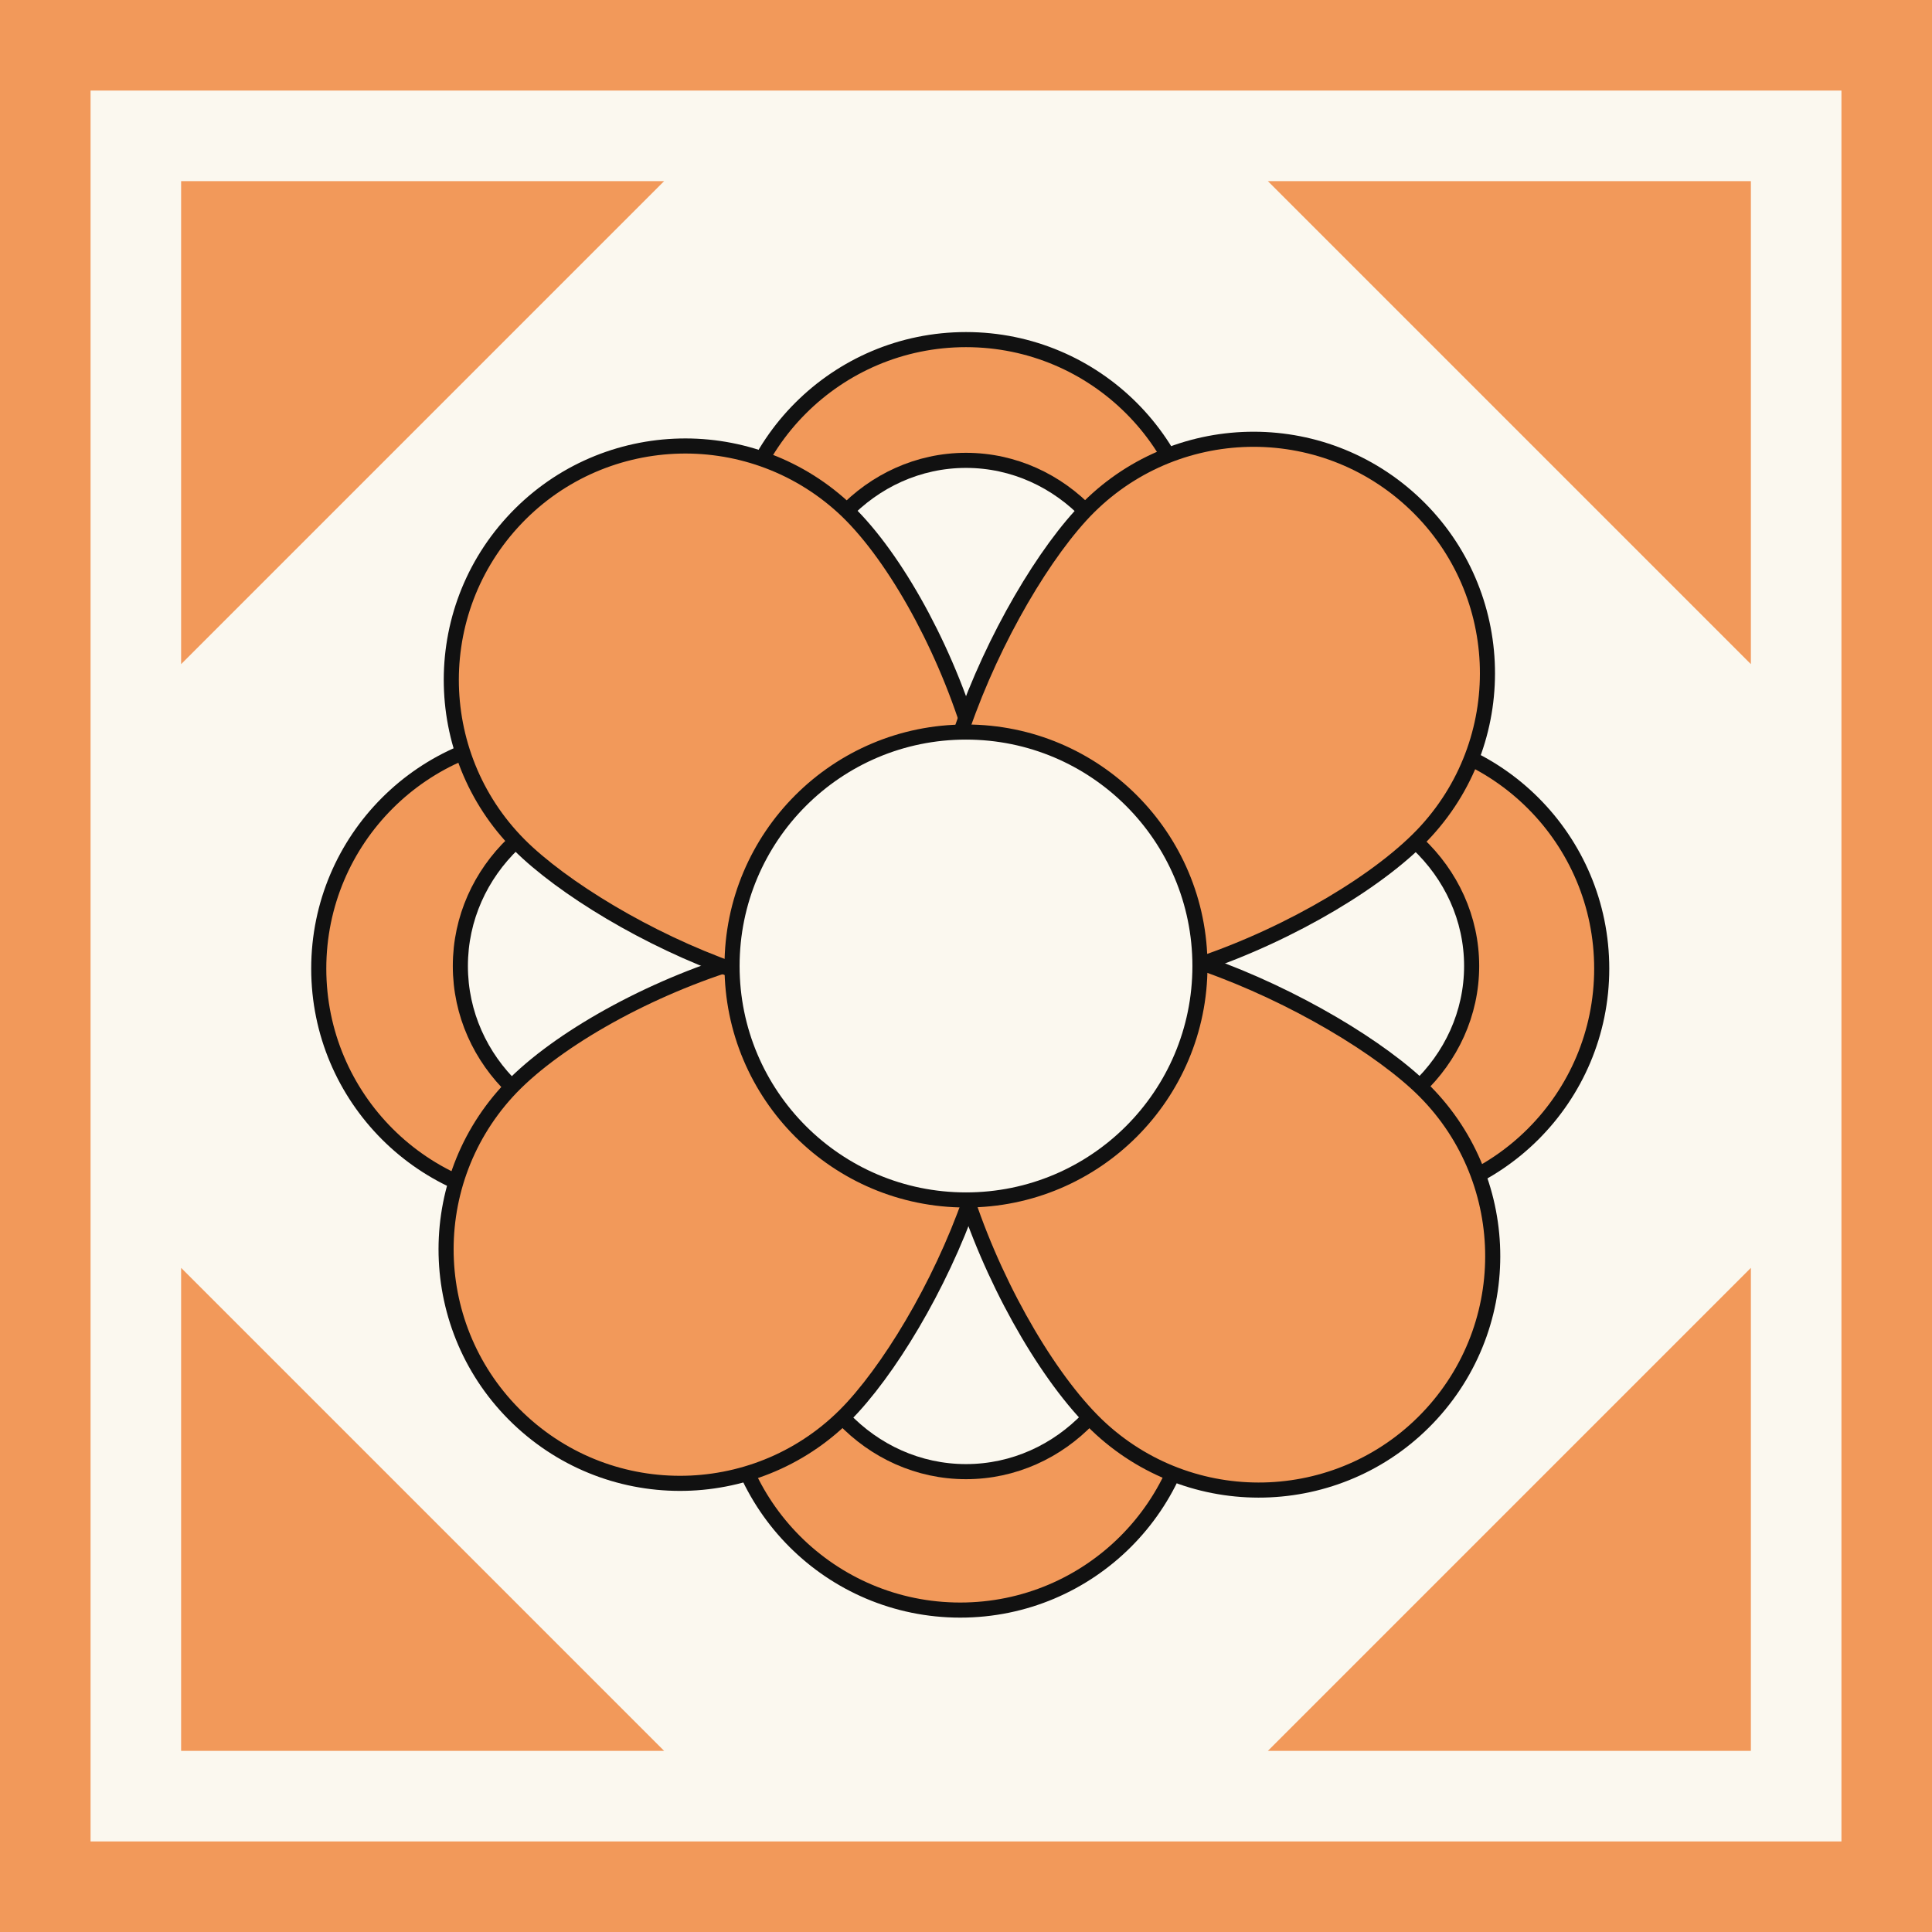
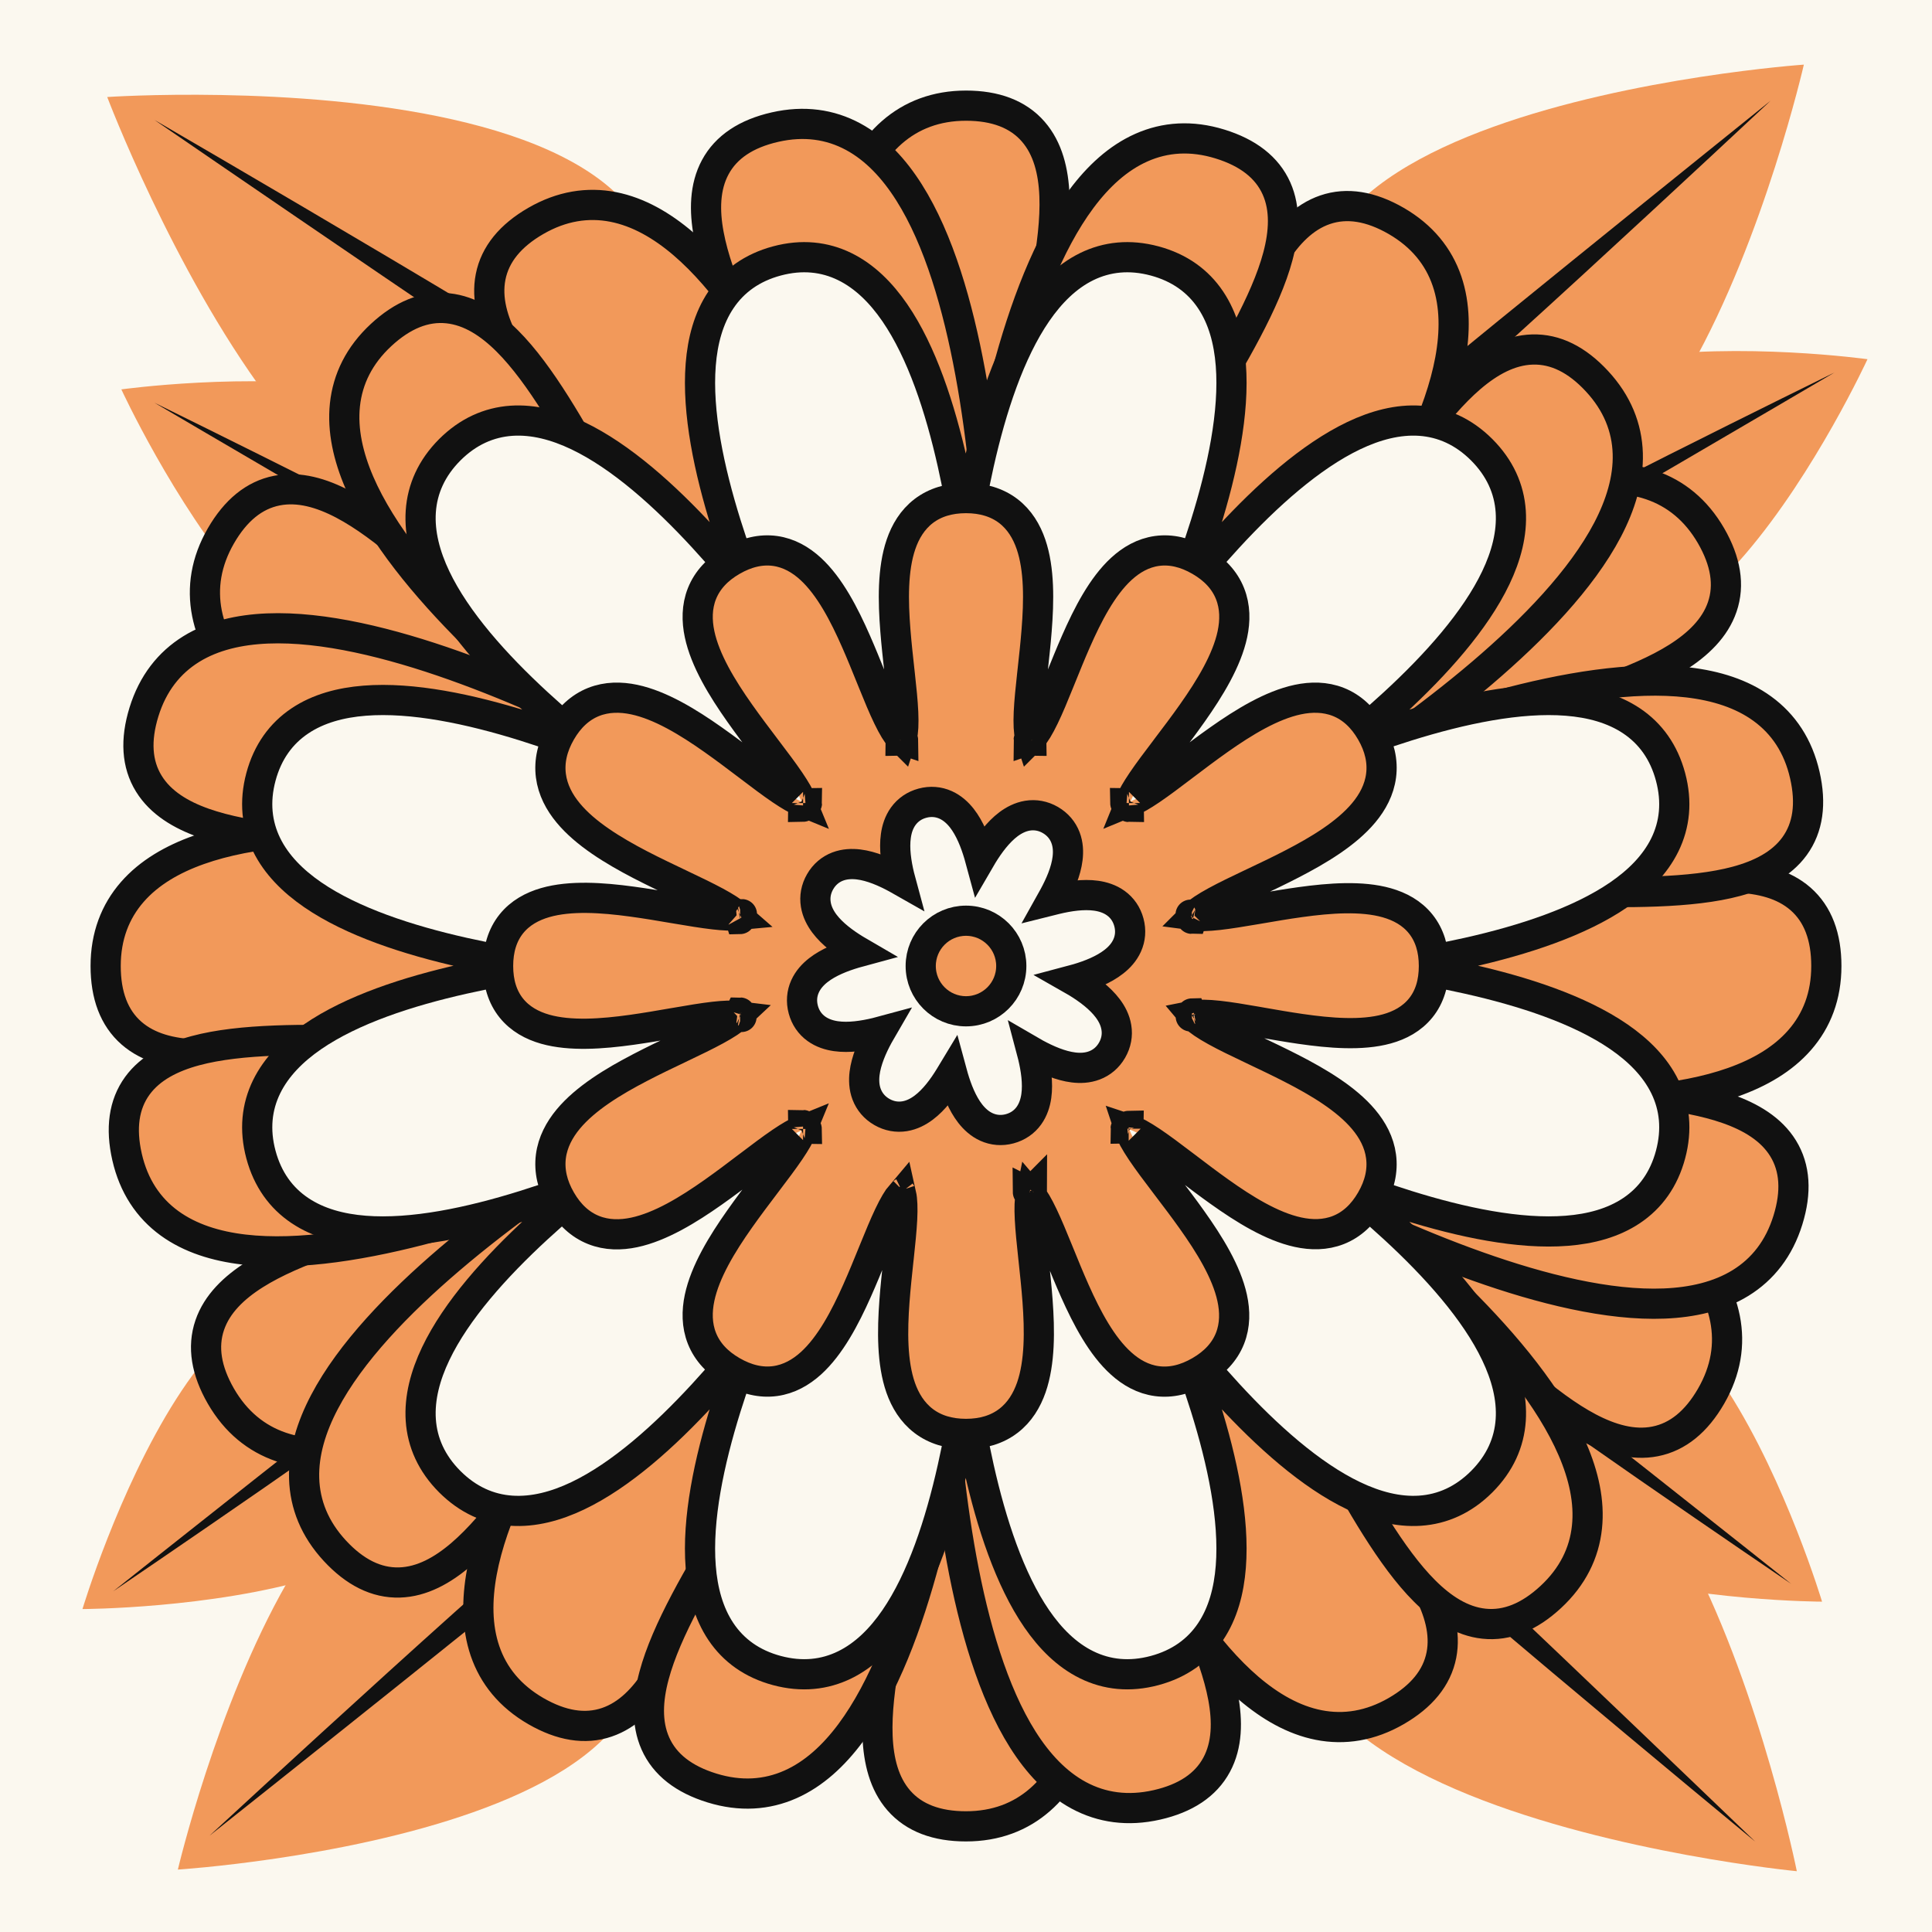
<svg xmlns="http://www.w3.org/2000/svg" width="64" height="64" viewBox="0 0 64 64" fill="none">
-   <rect width="64" height="64" fill="#F2995A" />
-   <rect width="58" height="58" transform="matrix(0 -1 1 0 3 61)" fill="#FBF8EF" />
-   <path d="M58 42V58H42L58 42Z" fill="#F2995A" />
-   <path d="M42 6H58V22L42 6Z" fill="#F2995A" />
-   <path d="M22 6H6V22L22 6Z" fill="#F2995A" />
-   <path d="M22 58H6V42L22 58Z" fill="#F2995A" />
-   <path d="M32.191 32.164C31.174 32.164 30.169 31.645 29.218 30.756C28.27 29.869 27.399 28.632 26.659 27.246C25.177 24.469 24.25 21.157 24.25 19C24.25 14.72 27.72 11.25 32 11.25C36.28 11.25 39.75 14.72 39.75 19C39.75 21.162 38.916 24.477 37.529 27.252C36.837 28.637 36.014 29.874 35.101 30.76C34.188 31.647 33.207 32.164 32.191 32.164Z" fill="#F2995A" stroke="#111111" stroke-width="0.5" />
-   <path d="M32.144 31.75C31.408 31.75 30.669 31.353 29.962 30.652C29.256 29.953 28.606 28.976 28.052 27.878C26.943 25.679 26.25 23.055 26.25 21.351C26.25 17.968 28.838 15.25 32 15.25C35.162 15.25 37.75 17.968 37.75 21.351C37.75 23.06 37.126 25.686 36.088 27.884C35.57 28.982 34.956 29.957 34.277 30.655C33.597 31.354 32.878 31.75 32.144 31.75Z" fill="#FBF8EF" stroke="#111111" stroke-width="0.5" />
-   <path d="M10.559 32.086C10.559 27.806 14.028 24.336 18.309 24.336C20.468 24.336 23.853 25.217 26.699 26.653C28.119 27.369 29.391 28.216 30.303 29.147C31.218 30.08 31.75 31.073 31.75 32.086C31.75 33.1 31.218 34.093 30.303 35.025C29.391 35.956 28.119 36.803 26.699 37.52C23.853 38.955 20.468 39.836 18.309 39.836C14.028 39.836 10.559 36.366 10.559 32.086Z" fill="#F2995A" stroke="#111111" stroke-width="0.5" />
-   <path d="M15.25 32C15.25 28.835 17.935 26.25 21.27 26.25C22.954 26.25 25.599 26.908 27.825 27.983C28.936 28.519 29.926 29.151 30.636 29.843C31.347 30.538 31.75 31.267 31.75 32C31.75 32.733 31.347 33.462 30.636 34.157C29.926 34.849 28.936 35.481 27.825 36.017C25.599 37.092 22.954 37.75 21.27 37.75C17.935 37.75 15.25 35.165 15.25 32Z" fill="#FBF8EF" stroke="#111111" stroke-width="0.5" />
-   <path d="M32.25 32.086C32.25 31.069 32.762 30.075 33.64 29.144C34.517 28.214 35.741 27.367 37.113 26.651C39.862 25.217 43.15 24.336 45.309 24.336C49.589 24.336 53.059 27.806 53.059 32.086C53.059 36.367 49.589 39.836 45.309 39.836C43.15 39.836 39.862 38.956 37.113 37.522C35.741 36.806 34.517 35.959 33.64 35.029C32.762 34.097 32.25 33.104 32.25 32.086Z" fill="#F2995A" stroke="#111111" stroke-width="0.5" />
-   <path d="M32.25 32C32.25 31.265 32.644 30.535 33.34 29.842C34.034 29.15 35.005 28.518 36.097 27.982C38.286 26.908 40.902 26.25 42.618 26.25C46.019 26.25 48.75 28.839 48.75 32C48.75 35.161 46.019 37.75 42.618 37.75C40.902 37.75 38.286 37.092 36.097 36.018C35.005 35.482 34.034 34.85 33.34 34.158C32.644 33.465 32.25 32.736 32.25 32Z" fill="#FBF8EF" stroke="#111111" stroke-width="0.5" />
-   <path d="M31.809 53.336C27.528 53.336 24.059 49.867 24.059 45.586C24.059 43.429 24.986 40.073 26.469 37.253C27.209 35.845 28.08 34.586 29.029 33.683C29.979 32.777 30.985 32.25 32 32.25C33.014 32.25 33.995 32.776 34.908 33.679C35.821 34.581 36.644 35.839 37.337 37.247C38.724 40.065 39.559 43.424 39.559 45.586C39.559 49.867 36.089 53.336 31.809 53.336Z" fill="#F2995A" stroke="#111111" stroke-width="0.5" />
-   <path d="M32 48.75C28.836 48.75 26.25 46.053 26.25 42.7C26.25 41.009 26.943 38.373 28.053 36.157C28.607 35.051 29.257 34.065 29.962 33.359C30.671 32.651 31.409 32.25 32.144 32.25C32.877 32.25 33.596 32.65 34.276 33.356C34.955 34.06 35.57 35.045 36.088 36.151C37.126 38.366 37.75 41.005 37.75 42.7C37.75 46.053 35.164 48.75 32 48.75Z" fill="#FBF8EF" stroke="#111111" stroke-width="0.5" />
-   <path d="M17.307 47.116C14.143 44.233 13.916 39.331 16.799 36.168C18.247 34.578 21.232 32.853 24.274 31.898C25.791 31.421 27.305 31.141 28.633 31.16C29.964 31.179 31.078 31.498 31.832 32.185C32.582 32.868 32.94 33.885 32.99 35.115C33.04 36.346 32.78 37.763 32.322 39.204C31.406 42.088 29.716 45.005 28.255 46.608C25.372 49.772 20.471 49.999 17.307 47.116Z" fill="#F2995A" stroke="#111111" stroke-width="0.5" />
-   <path d="M16.972 17.304C19.855 14.14 24.757 13.913 27.921 16.796C29.509 18.244 31.212 21.229 32.146 24.27C32.612 25.788 32.881 27.303 32.854 28.631C32.826 29.963 32.502 31.078 31.815 31.832C31.131 32.582 30.119 32.94 28.898 32.99C27.677 33.04 26.27 32.779 24.841 32.321C21.979 31.404 19.083 29.713 17.48 28.252C14.316 25.369 14.089 20.467 16.972 17.304Z" fill="#F2995A" stroke="#111111" stroke-width="0.5" />
-   <path d="M32.168 31.815C31.42 31.133 31.064 30.098 31.018 28.837C30.972 27.577 31.239 26.12 31.704 24.64C32.634 21.676 34.337 18.683 35.796 17.081C38.679 13.918 43.581 13.69 46.745 16.573C49.908 19.456 50.135 24.358 47.252 27.522C45.802 29.113 42.801 30.916 39.747 31.949C38.223 32.464 36.702 32.782 35.37 32.791C34.034 32.801 32.92 32.5 32.168 31.815Z" fill="#F2995A" stroke="#111111" stroke-width="0.5" />
-   <path d="M32.185 32.168C32.866 31.421 33.9 31.069 35.161 31.031C36.421 30.994 37.878 31.271 39.359 31.746C42.322 32.698 45.317 34.422 46.919 35.882C50.082 38.765 50.31 43.667 47.427 46.831C44.544 49.994 39.642 50.222 36.478 47.339C34.887 45.889 33.084 42.867 32.051 39.791C31.536 38.256 31.218 36.724 31.209 35.383C31.199 34.039 31.5 32.919 32.185 32.168Z" fill="#F2995A" stroke="#111111" stroke-width="0.5" />
-   <path d="M32 39.75C27.72 39.75 24.25 36.28 24.25 32C24.25 27.72 27.72 24.25 32 24.25C36.28 24.25 39.75 27.72 39.75 32C39.75 36.28 36.28 39.75 32 39.75Z" fill="#FBF8EF" stroke="#111111" stroke-width="0.5" />
+   <g clip-path="url(#clip0_403_313)">
+     <rect width="64" height="64" fill="#FBF8EF" />
+     <path d="M2.732 53.302C2.732 53.302 19.719 53.258 13.336 45.053C7.47 37.512 2.732 53.302 2.732 53.302Z" fill="#F2995A" />
+     <path fill-rule="evenodd" clip-rule="evenodd" d="M13.414 45.148C13.359 45.075 3.752 52.713 3.752 52.713C3.752 52.713 13.892 45.827 13.762 45.633C13.632 45.439 13.498 45.261 13.414 45.148Z" fill="#111111" />
+     <path d="M5.892 61.932C5.892 61.932 10.971 40.302 19.537 50.861C27.41 60.566 5.892 61.932 5.892 61.932Z" fill="#F2995A" />
+     <path fill-rule="evenodd" clip-rule="evenodd" d="M19.439 50.736C19.516 50.827 6.943 60.808 6.943 60.808C6.943 60.808 18.716 49.925 18.925 50.148C19.133 50.371 19.32 50.595 19.439 50.736Z" fill="#111111" />
+     <path d="M59.522 61.986C59.522 61.986 35.242 59.645 45.468 48.771C54.867 38.776 59.522 61.986 59.522 61.986Z" fill="#F2995A" />
+     <path fill-rule="evenodd" clip-rule="evenodd" d="M45.348 48.897C45.436 48.8 58.146 61.008 58.146 61.008C58.146 61.008 44.572 49.803 44.784 49.543C44.996 49.283 45.212 49.047 45.348 48.897Z" fill="#111111" />
+     <path d="M3.552 3.214C3.552 3.214 28.586 1.514 20.033 14.267C12.173 25.988 3.552 3.214 3.552 3.214Z" fill="#F2995A" />
+     <path fill-rule="evenodd" clip-rule="evenodd" d="M20.139 14.117C20.066 14.231 5.118 3.974 5.118 3.974C5.118 3.974 20.774 13.068 20.602 13.367C20.431 13.666 20.252 13.942 20.139 14.117Z" fill="#111111" />
+     <path d="M59.755 2.141C59.755 2.141 54.54 24.972 45.443 13.898C37.082 3.72 59.755 2.141 59.755 2.141Z" fill="#F2995A" />
+     <path fill-rule="evenodd" clip-rule="evenodd" d="M45.55 14.03C45.468 13.935 58.656 3.334 58.656 3.334C58.656 3.334 46.317 14.88 46.096 14.646C45.874 14.413 45.676 14.178 45.55 14.03Z" fill="#111111" />
+     <path d="M4.02 12.899C4.02 12.899 20.846 10.57 15.672 19.586C10.916 27.873 4.02 12.899 4.02 12.899Z" fill="#F2995A" />
+     <path fill-rule="evenodd" clip-rule="evenodd" d="M15.736 19.481C15.692 19.561 5.113 13.339 5.113 13.339C5.113 13.339 16.116 18.742 16.014 18.952C15.912 19.162 15.804 19.357 15.736 19.481Z" fill="#111111" />
+     <path d="M61.863 11.899C61.863 11.899 45.037 9.57 50.211 18.586C54.966 26.873 61.863 11.899 61.863 11.899Z" fill="#F2995A" />
+     <path fill-rule="evenodd" clip-rule="evenodd" d="M50.147 18.481C50.19 18.561 60.77 12.339 60.77 12.339C60.77 12.339 49.767 17.742 49.869 17.952C49.971 18.162 50.078 18.357 50.147 18.481Z" fill="#111111" />
+     <path d="M60.358 53.057C60.358 53.057 43.371 53.014 49.754 44.809C55.62 37.268 60.358 53.057 60.358 53.057Z" fill="#F2995A" />
+     <path fill-rule="evenodd" clip-rule="evenodd" d="M49.676 44.904C49.731 44.831 59.337 52.469 59.337 52.469C59.337 52.469 49.198 45.583 49.328 45.389C49.458 45.195 49.592 45.017 49.676 44.904Z" fill="#111111" />
+     <path d="M43.513 20.488C44.17 19.614 44.847 18.659 45.472 17.672C46.664 15.789 47.7 13.747 48.038 11.923C48.207 11.006 48.207 10.111 47.933 9.309C47.655 8.495 47.106 7.813 46.25 7.318C45.41 6.834 44.621 6.7 43.896 6.948C43.191 7.189 42.651 7.755 42.219 8.44C41.383 9.764 40.79 11.799 40.208 13.795C40.194 13.843 40.18 13.891 40.166 13.939C39.556 16.029 38.946 18.083 38.09 19.509C37.665 20.216 37.204 20.725 36.694 21.011C36.202 21.288 35.624 21.381 34.898 21.186C34.171 20.992 33.717 20.623 33.429 20.136C33.131 19.633 32.986 18.962 32.971 18.137C32.943 16.474 33.442 14.391 33.959 12.275C33.971 12.227 33.983 12.179 33.995 12.13C34.488 10.111 34.992 8.052 34.93 6.487C34.898 5.678 34.714 4.917 34.224 4.356C33.72 3.779 32.969 3.5 32 3.5C31.011 3.5 30.195 3.817 29.547 4.383C28.908 4.94 28.461 5.715 28.15 6.594C27.53 8.343 27.406 10.629 27.497 12.855C27.545 14.023 27.653 15.189 27.786 16.274C27.359 15.268 26.869 14.204 26.327 13.169C25.293 11.195 24.042 9.277 22.631 8.072C21.922 7.467 21.148 7.02 20.316 6.856C19.471 6.69 18.606 6.824 17.75 7.318C16.91 7.803 16.4 8.42 16.252 9.172C16.108 9.903 16.329 10.653 16.706 11.37C17.435 12.756 18.901 14.288 20.338 15.79C20.372 15.826 20.407 15.862 20.441 15.898C21.947 17.471 23.421 19.026 24.227 20.48C24.628 21.202 24.837 21.855 24.831 22.44C24.824 23.005 24.616 23.552 24.084 24.084C23.552 24.616 23.005 24.824 22.44 24.831C21.855 24.837 21.202 24.628 20.48 24.227C19.026 23.421 17.471 21.947 15.898 20.441C15.862 20.407 15.826 20.372 15.79 20.338C14.288 18.901 12.756 17.435 11.37 16.706C10.653 16.329 9.903 16.108 9.172 16.252C8.42 16.4 7.803 16.91 7.318 17.75C6.824 18.606 6.69 19.471 6.856 20.316C7.02 21.148 7.467 21.922 8.072 22.631C9.277 24.042 11.195 25.293 13.169 26.327C14.204 26.869 15.268 27.359 16.274 27.786C15.189 27.653 14.023 27.545 12.855 27.497C10.629 27.406 8.343 27.53 6.594 28.15C5.715 28.461 4.94 28.908 4.383 29.547C3.817 30.195 3.5 31.011 3.5 32C3.5 32.969 3.779 33.72 4.356 34.224C4.917 34.714 5.678 34.898 6.487 34.93C8.052 34.992 10.111 34.488 12.13 33.995C12.179 33.983 12.227 33.971 12.275 33.959C14.391 33.442 16.474 32.943 18.137 32.971C18.962 32.986 19.633 33.131 20.136 33.429C20.623 33.717 20.992 34.171 21.186 34.898C21.381 35.624 21.288 36.202 21.011 36.694C20.725 37.204 20.216 37.665 19.509 38.09C18.083 38.946 16.029 39.556 13.939 40.166C13.891 40.18 13.843 40.194 13.795 40.208C11.799 40.79 9.764 41.383 8.44 42.219C7.755 42.651 7.189 43.191 6.948 43.896C6.7 44.621 6.834 45.41 7.318 46.25C7.813 47.106 8.495 47.655 9.309 47.933C10.111 48.207 11.006 48.207 11.923 48.038C13.747 47.7 15.789 46.664 17.672 45.472C18.659 44.847 19.614 44.17 20.488 43.513C19.83 44.386 19.153 45.341 18.528 46.328C17.336 48.211 16.3 50.253 15.962 52.077C15.793 52.994 15.793 53.889 16.067 54.691C16.345 55.505 16.894 56.187 17.75 56.682C18.59 57.166 19.379 57.3 20.104 57.052C20.809 56.812 21.349 56.245 21.781 55.56C22.617 54.236 23.21 52.201 23.793 50.205L23.834 50.061C24.444 47.971 25.054 45.917 25.91 44.491C26.335 43.784 26.796 43.275 27.305 42.989C27.798 42.712 28.376 42.619 29.102 42.814C29.829 43.008 30.283 43.377 30.571 43.864C30.869 44.367 31.014 45.038 31.029 45.863C31.057 47.526 30.558 49.609 30.041 51.724L30.006 51.87C29.512 53.889 29.008 55.948 29.07 57.513C29.102 58.322 29.286 59.083 29.776 59.644C30.28 60.221 31.03 60.5 32 60.5C32.989 60.5 33.805 60.184 34.453 59.617C35.092 59.06 35.539 58.285 35.85 57.406C36.47 55.657 36.594 53.371 36.503 51.145C36.455 49.977 36.347 48.811 36.214 47.726C36.641 48.733 37.13 49.796 37.673 50.831C38.707 52.805 39.958 54.723 41.368 55.928C42.078 56.533 42.852 56.98 43.684 57.144C44.529 57.31 45.394 57.176 46.25 56.682C47.09 56.197 47.6 55.58 47.748 54.828C47.892 54.097 47.671 53.346 47.294 52.63C46.565 51.244 45.099 49.712 43.662 48.21L43.559 48.102C42.053 46.529 40.579 44.974 39.773 43.52C39.373 42.798 39.163 42.145 39.169 41.56C39.176 40.995 39.384 40.448 39.916 39.916C40.448 39.384 40.995 39.176 41.56 39.169C42.145 39.163 42.798 39.373 43.52 39.773C44.974 40.579 46.529 42.053 48.102 43.559L48.21 43.662C49.712 45.099 51.244 46.565 52.63 47.294C53.346 47.671 54.097 47.892 54.828 47.748C55.58 47.6 56.197 47.09 56.682 46.25C57.176 45.394 57.31 44.529 57.144 43.684C56.98 42.852 56.533 42.078 55.928 41.368C54.723 39.958 52.805 38.707 50.831 37.673C49.796 37.13 48.733 36.641 47.726 36.214C48.811 36.347 49.977 36.455 51.145 36.503C53.371 36.594 55.657 36.47 57.406 35.85C58.285 35.539 59.06 35.092 59.617 34.453C60.184 33.805 60.5 32.989 60.5 32C60.5 31.03 60.221 30.28 59.644 29.776C59.083 29.286 58.322 29.102 57.513 29.07C55.948 29.008 53.889 29.512 51.87 30.006L51.724 30.041C49.609 30.558 47.526 31.057 45.863 31.029C45.038 31.014 44.367 30.869 43.864 30.571C43.377 30.283 43.008 29.829 42.814 29.102C42.619 28.376 42.712 27.798 42.989 27.305C43.275 26.796 43.784 26.335 44.491 25.91C45.917 25.054 47.971 24.444 50.061 23.834L50.205 23.793C52.201 23.21 54.236 22.617 55.56 21.781C56.245 21.349 56.812 20.809 57.052 20.104C57.3 19.379 57.166 18.59 56.682 17.75C56.187 16.894 55.505 16.345 54.691 16.067C53.889 15.793 52.994 15.793 52.077 15.962C50.253 16.3 48.211 17.336 46.328 18.528C45.341 19.153 44.386 19.83 43.513 20.488Z" fill="#F2995A" stroke="#111111" />
+     <path d="M46.397 24.401C47.283 23.761 48.212 23.047 49.101 22.289C50.795 20.843 52.388 19.197 53.25 17.554C53.682 16.728 53.947 15.873 53.922 15.026C53.896 14.166 53.574 13.352 52.901 12.627C52.242 11.916 51.528 11.555 50.762 11.578C50.017 11.6 49.334 11.982 48.719 12.508C47.529 13.527 46.361 15.296 45.216 17.031C45.188 17.072 45.161 17.114 45.133 17.155C43.933 18.973 42.745 20.755 41.505 21.864C40.891 22.415 40.3 22.764 39.728 22.887C39.176 23.007 38.596 22.925 37.96 22.524C37.323 22.124 36.998 21.637 36.867 21.087C36.73 20.518 36.79 19.835 37.02 19.042C37.484 17.445 38.576 15.602 39.695 13.733C39.72 13.691 39.746 13.648 39.771 13.605C40.84 11.822 41.929 10.003 42.332 8.49C42.54 7.708 42.589 6.926 42.287 6.246C41.975 5.545 41.341 5.057 40.414 4.771C39.47 4.479 38.597 4.54 37.81 4.89C37.035 5.234 36.379 5.842 35.822 6.59C34.714 8.077 33.92 10.225 33.35 12.379C33.051 13.509 32.81 14.655 32.617 15.73C32.505 14.643 32.352 13.482 32.139 12.333C31.734 10.142 31.106 7.94 30.113 6.373C29.615 5.585 29.007 4.929 28.26 4.527C27.503 4.119 26.637 3.991 25.672 4.211C24.727 4.426 24.057 4.864 23.694 5.539C23.341 6.195 23.33 6.978 23.479 7.773C23.766 9.313 24.714 11.209 25.643 13.069C25.666 13.113 25.688 13.158 25.71 13.202C26.684 15.15 27.633 17.071 27.974 18.698C28.143 19.506 28.151 20.192 27.972 20.749C27.799 21.287 27.438 21.748 26.773 22.099C26.108 22.45 25.524 22.488 24.982 22.327C24.421 22.161 23.859 21.767 23.288 21.172C22.136 19.972 21.086 18.105 20.027 16.201C20.003 16.158 19.979 16.114 19.955 16.071C18.944 14.254 17.914 12.402 16.805 11.296C16.232 10.724 15.579 10.291 14.839 10.213C14.076 10.132 13.336 10.438 12.625 11.097C11.9 11.769 11.517 12.556 11.426 13.412C11.337 14.255 11.536 15.127 11.904 15.983C12.639 17.687 14.102 19.448 15.682 21.019C16.511 21.843 17.383 22.625 18.218 23.33C17.22 22.882 16.138 22.435 15.037 22.044C12.937 21.3 10.716 20.743 8.862 20.819C7.931 20.857 7.058 21.055 6.337 21.5C5.605 21.953 5.061 22.639 4.769 23.584C4.483 24.51 4.528 25.309 4.931 25.961C5.322 26.595 5.994 26.996 6.758 27.265C8.235 27.786 10.351 27.913 12.426 28.038C12.476 28.041 12.525 28.044 12.575 28.047C14.749 28.177 16.887 28.316 18.467 28.834C19.251 29.092 19.849 29.428 20.242 29.861C20.621 30.28 20.84 30.823 20.811 31.575C20.783 32.326 20.524 32.851 20.113 33.24C19.689 33.642 19.067 33.932 18.266 34.13C16.651 34.527 14.509 34.502 12.331 34.468C12.281 34.467 12.231 34.466 12.182 34.465C10.103 34.432 7.983 34.398 6.471 34.806C5.69 35.017 4.989 35.365 4.55 35.967C4.099 36.587 3.994 37.38 4.209 38.326C4.429 39.29 4.918 40.015 5.614 40.522C6.3 41.02 7.155 41.285 8.081 41.393C9.923 41.609 12.18 41.223 14.33 40.64C15.458 40.334 16.571 39.97 17.6 39.599C16.713 40.239 15.785 40.952 14.896 41.711C13.201 43.157 11.608 44.803 10.747 46.446C10.314 47.271 10.05 48.126 10.075 48.973C10.1 49.834 10.423 50.648 11.095 51.373C11.754 52.084 12.469 52.445 13.235 52.422C13.979 52.4 14.662 52.018 15.277 51.491C16.467 50.473 17.635 48.704 18.781 46.969L18.863 46.844C20.063 45.027 21.252 43.245 22.491 42.136C23.106 41.585 23.696 41.236 24.268 41.112C24.821 40.993 25.4 41.075 26.037 41.475C26.673 41.876 26.998 42.363 27.13 42.913C27.266 43.481 27.206 44.165 26.976 44.957C26.513 46.555 25.421 48.398 24.302 50.266L24.225 50.394C23.157 52.178 22.068 53.996 21.665 55.51C21.456 56.292 21.408 57.073 21.71 57.754C22.021 58.455 22.656 58.943 23.582 59.229C24.527 59.521 25.4 59.459 26.186 59.11C26.961 58.766 27.617 58.158 28.174 57.41C29.283 55.922 30.076 53.774 30.647 51.621C30.946 50.491 31.187 49.345 31.38 48.269C31.491 49.357 31.645 50.517 31.857 51.667C32.262 53.857 32.891 56.059 33.883 57.627C34.382 58.415 34.99 59.071 35.736 59.473C36.494 59.881 37.36 60.008 38.324 59.789C39.269 59.574 39.939 59.136 40.303 58.46C40.656 57.805 40.666 57.022 40.518 56.226C40.231 54.687 39.283 52.791 38.353 50.931L38.286 50.797C37.313 48.849 36.364 46.929 36.023 45.301C35.853 44.493 35.846 43.807 36.025 43.251C36.198 42.712 36.559 42.252 37.224 41.901C37.889 41.55 38.473 41.512 39.015 41.672C39.575 41.839 40.138 42.232 40.709 42.828C41.861 44.028 42.91 45.895 43.969 47.798L44.042 47.929C45.052 49.746 46.083 51.598 47.192 52.704C47.765 53.276 48.417 53.709 49.158 53.787C49.92 53.868 50.66 53.562 51.371 52.903C52.096 52.231 52.48 51.444 52.57 50.588C52.66 49.745 52.461 48.873 52.092 48.017C51.358 46.313 49.895 44.551 48.315 42.981C47.486 42.157 46.614 41.375 45.779 40.67C46.776 41.117 47.858 41.565 48.96 41.955C51.059 42.7 53.281 43.257 55.134 43.181C56.066 43.143 56.938 42.944 57.66 42.499C58.392 42.047 58.935 41.361 59.227 40.416C59.514 39.49 59.469 38.691 59.066 38.038C58.675 37.405 58.002 37.004 57.239 36.735C55.762 36.214 53.646 36.087 51.571 35.962L51.422 35.953C49.248 35.822 47.11 35.684 45.53 35.165C44.745 34.908 44.148 34.572 43.755 34.138C43.375 33.719 43.157 33.176 43.185 32.425C43.214 31.673 43.473 31.149 43.883 30.76C44.308 30.357 44.929 30.067 45.731 29.87C47.346 29.473 49.488 29.497 51.666 29.532L51.815 29.534C53.894 29.568 56.013 29.602 57.525 29.194C58.307 28.983 59.008 28.635 59.446 28.033C59.897 27.413 60.003 26.619 59.787 25.674C59.568 24.71 59.078 23.984 58.382 23.478C57.697 22.979 56.842 22.715 55.916 22.606C54.074 22.39 51.816 22.777 49.666 23.36C48.538 23.666 47.425 24.03 46.397 24.401Z" fill="#F2995A" stroke="#111111" />
+     <path d="M46.288 31.991C47.049 31.874 47.842 31.731 48.628 31.555C50.468 31.141 52.32 30.537 53.625 29.64C54.281 29.189 54.827 28.645 55.15 27.986C55.479 27.315 55.56 26.56 55.339 25.735C55.118 24.91 54.671 24.297 54.05 23.881C53.441 23.472 52.696 23.273 51.902 23.211C50.323 23.086 48.417 23.489 46.617 24.051C45.849 24.291 45.09 24.564 44.373 24.843C44.974 24.361 45.589 23.84 46.181 23.295C47.568 22.017 48.869 20.568 49.551 19.139C49.894 18.42 50.094 17.675 50.045 16.943C49.995 16.198 49.687 15.503 49.084 14.899C48.48 14.296 47.785 13.989 47.04 13.938C46.307 13.889 45.563 14.089 44.844 14.432C43.415 15.114 41.966 16.415 40.688 17.802C40.143 18.394 39.622 19.009 39.14 19.61C39.42 18.892 39.692 18.134 39.932 17.366C40.494 15.566 40.897 13.66 40.772 12.081C40.71 11.287 40.511 10.542 40.102 9.933C39.686 9.312 39.072 8.865 38.248 8.644C37.423 8.423 36.668 8.504 35.997 8.833C35.338 9.156 34.794 9.702 34.343 10.358C33.446 11.663 32.842 13.515 32.428 15.355C32.252 16.141 32.109 16.934 31.992 17.695C31.875 16.934 31.732 16.141 31.555 15.355C31.142 13.515 30.538 11.663 29.641 10.358C29.19 9.702 28.645 9.156 27.986 8.833C27.316 8.504 26.561 8.423 25.736 8.644C24.911 8.865 24.298 9.312 23.882 9.933C23.473 10.542 23.274 11.287 23.212 12.081C23.087 13.66 23.49 15.566 24.052 17.366C24.292 18.134 24.564 18.892 24.844 19.61C24.362 19.009 23.841 18.394 23.296 17.802C22.018 16.415 20.569 15.114 19.14 14.432C18.421 14.089 17.676 13.889 16.944 13.938C16.199 13.989 15.504 14.296 14.9 14.899C14.297 15.503 13.989 16.198 13.939 16.943C13.89 17.675 14.09 18.42 14.433 19.139C15.114 20.568 16.416 22.017 17.803 23.295C18.395 23.84 19.01 24.361 19.611 24.843C18.893 24.564 18.135 24.291 17.367 24.051C15.566 23.489 13.661 23.086 12.082 23.211C11.288 23.273 10.543 23.472 9.934 23.881C9.313 24.297 8.865 24.91 8.644 25.735C8.423 26.56 8.505 27.315 8.834 27.986C9.157 28.645 9.703 29.189 10.359 29.64C11.664 30.537 13.516 31.141 15.356 31.555C16.142 31.731 16.934 31.874 17.696 31.991C16.934 32.108 16.142 32.251 15.356 32.428C13.516 32.841 11.664 33.445 10.359 34.342C9.703 34.793 9.157 35.338 8.834 35.997C8.505 36.667 8.423 37.422 8.644 38.247C8.865 39.072 9.313 39.685 9.934 40.101C10.543 40.51 11.288 40.709 12.082 40.771C13.661 40.896 15.566 40.493 17.367 39.931C18.135 39.691 18.893 39.419 19.611 39.139C19.01 39.621 18.395 40.142 17.803 40.687C16.416 41.965 15.114 43.414 14.433 44.844C14.09 45.562 13.89 46.307 13.939 47.039C13.989 47.785 14.297 48.479 14.9 49.083C15.504 49.686 16.199 49.994 16.944 50.044C17.676 50.093 18.421 49.893 19.14 49.55C20.569 48.868 22.018 47.567 23.296 46.18C23.841 45.588 24.362 44.973 24.844 44.372C24.564 45.09 24.292 45.848 24.052 46.616C23.49 48.417 23.087 50.322 23.212 51.901C23.274 52.695 23.473 53.44 23.882 54.05C24.298 54.67 24.911 55.118 25.736 55.339C26.561 55.56 27.316 55.478 27.986 55.149C28.645 54.826 29.19 54.28 29.641 53.624C30.538 52.319 31.142 50.467 31.555 48.627C31.732 47.842 31.875 47.049 31.992 46.287C32.109 47.049 32.252 47.842 32.428 48.627C32.842 50.467 33.446 52.319 34.343 53.624C34.794 54.28 35.338 54.826 35.998 55.149C36.668 55.478 37.423 55.56 38.248 55.339C39.072 55.118 39.686 54.67 40.102 54.05C40.511 53.44 40.71 52.695 40.772 51.901C40.897 50.322 40.494 48.417 39.932 46.616C39.692 45.848 39.42 45.09 39.14 44.372C39.622 44.973 40.143 45.588 40.688 46.18C41.966 47.567 43.415 48.868 44.844 49.55C45.563 49.893 46.307 50.093 47.04 50.044C47.785 49.994 48.48 49.686 49.084 49.083C49.687 48.479 49.995 47.785 50.045 47.039C50.094 46.307 49.894 45.562 49.551 44.844C48.869 43.414 47.568 41.965 46.181 40.687C45.589 40.142 44.974 39.621 44.373 39.139C45.09 39.419 45.849 39.691 46.617 39.931C48.417 40.493 50.323 40.896 51.902 40.771C52.696 40.709 53.441 40.51 54.05 40.101C54.671 39.685 55.118 39.072 55.339 38.247C55.56 37.422 55.479 36.667 55.15 35.997C54.827 35.338 54.281 34.793 53.625 34.342C52.32 33.445 50.468 32.841 48.628 32.428C47.842 32.251 47.049 32.108 46.288 31.991Z" fill="#FBF8EF" stroke="#111111" />
+     <path d="M34.137 24.472C34.132 24.457 34.127 24.44 34.122 24.418C34.078 24.246 34.064 23.977 34.08 23.603C34.097 23.237 34.141 22.813 34.192 22.347C34.198 22.287 34.205 22.227 34.212 22.166C34.257 21.757 34.305 21.322 34.339 20.889C34.417 19.913 34.436 18.858 34.153 18.032C34.008 17.608 33.774 17.215 33.403 16.93C33.027 16.643 32.556 16.5 32 16.5C31.444 16.5 30.973 16.643 30.597 16.93C30.226 17.215 29.992 17.608 29.847 18.032C29.564 18.858 29.583 19.913 29.661 20.889C29.695 21.322 29.743 21.757 29.788 22.166C29.795 22.227 29.802 22.287 29.808 22.347C29.86 22.813 29.903 23.237 29.92 23.603C29.936 23.977 29.922 24.246 29.878 24.418C29.873 24.44 29.868 24.457 29.863 24.472C29.854 24.463 29.844 24.453 29.832 24.441C29.715 24.315 29.576 24.089 29.414 23.753C29.255 23.425 29.094 23.033 28.919 22.6C28.895 22.542 28.871 22.483 28.847 22.423C28.694 22.046 28.533 21.645 28.36 21.253C27.969 20.362 27.489 19.428 26.854 18.845C26.527 18.544 26.135 18.315 25.674 18.251C25.208 18.187 24.73 18.299 24.25 18.577C23.766 18.856 23.43 19.22 23.253 19.664C23.079 20.102 23.081 20.566 23.175 21.01C23.359 21.878 23.922 22.798 24.501 23.619C24.782 24.018 25.079 24.41 25.355 24.775C25.369 24.792 25.382 24.81 25.395 24.828C25.686 25.211 25.95 25.561 26.162 25.873C26.356 26.16 26.485 26.385 26.553 26.553C26.385 26.485 26.16 26.356 25.873 26.162C25.561 25.95 25.211 25.686 24.828 25.395C24.81 25.382 24.792 25.369 24.775 25.355C24.41 25.079 24.018 24.782 23.619 24.501C22.798 23.922 21.878 23.359 21.01 23.175C20.566 23.081 20.102 23.079 19.664 23.253C19.22 23.43 18.856 23.766 18.577 24.25C18.297 24.735 18.188 25.22 18.249 25.696C18.31 26.166 18.53 26.577 18.823 26.93C19.395 27.622 20.319 28.181 21.21 28.645C21.646 28.871 22.093 29.083 22.508 29.281L22.558 29.305C22.992 29.511 23.386 29.7 23.718 29.879C24.035 30.051 24.262 30.197 24.401 30.32C24.229 30.337 23.981 30.328 23.652 30.29C23.284 30.248 22.859 30.177 22.391 30.098C22.363 30.093 22.335 30.088 22.307 30.084C21.868 30.009 21.398 29.929 20.929 29.866C19.952 29.733 18.892 29.659 18.059 29.9C17.631 30.024 17.23 30.24 16.938 30.605C16.643 30.974 16.5 31.445 16.5 32C16.5 32.555 16.643 33.025 16.938 33.393C17.231 33.758 17.633 33.972 18.06 34.094C18.892 34.33 19.952 34.25 20.928 34.114C21.385 34.05 21.845 33.971 22.274 33.896C22.313 33.89 22.351 33.883 22.389 33.877C22.856 33.796 23.281 33.724 23.648 33.682C23.994 33.643 24.249 33.635 24.421 33.657C24.285 33.785 24.053 33.939 23.72 34.12C23.389 34.301 22.995 34.49 22.561 34.697C22.536 34.71 22.51 34.722 22.485 34.734C22.077 34.928 21.64 35.137 21.214 35.359C20.322 35.822 19.398 36.38 18.824 37.071C18.531 37.424 18.31 37.835 18.249 38.304C18.188 38.78 18.297 39.266 18.577 39.75C18.856 40.234 19.22 40.57 19.664 40.746C20.102 40.921 20.566 40.919 21.01 40.825C21.878 40.641 22.798 40.078 23.619 39.499C24.018 39.218 24.41 38.921 24.775 38.644L24.828 38.605C25.211 38.314 25.561 38.05 25.873 37.838C26.16 37.644 26.385 37.514 26.553 37.447C26.485 37.615 26.356 37.84 26.162 38.127C25.95 38.439 25.686 38.789 25.395 39.172L25.355 39.225C25.079 39.59 24.782 39.982 24.501 40.381C23.922 41.202 23.359 42.122 23.175 42.99C23.081 43.434 23.079 43.898 23.253 44.336C23.43 44.78 23.766 45.144 24.25 45.423C24.73 45.701 25.209 45.813 25.676 45.75C26.138 45.687 26.532 45.46 26.863 45.161C27.505 44.58 27.994 43.648 28.39 42.758C28.576 42.342 28.749 41.916 28.911 41.518C28.926 41.482 28.94 41.446 28.955 41.41C29.131 40.977 29.293 40.584 29.45 40.254C29.606 39.926 29.74 39.701 29.853 39.569C29.892 39.743 29.903 40.013 29.885 40.385C29.866 40.752 29.822 41.177 29.772 41.645C29.768 41.679 29.764 41.715 29.76 41.75C29.714 42.182 29.664 42.645 29.63 43.105C29.557 44.084 29.547 45.141 29.836 45.969C29.985 46.393 30.222 46.785 30.595 47.07C30.972 47.357 31.444 47.5 32 47.5C32.557 47.5 33.029 47.356 33.406 47.067C33.779 46.782 34.015 46.388 34.164 45.962C34.453 45.133 34.443 44.072 34.37 43.091C34.336 42.628 34.286 42.164 34.239 41.73C34.235 41.696 34.232 41.661 34.228 41.627C34.178 41.16 34.133 40.735 34.115 40.369C34.097 40.008 34.107 39.746 34.143 39.576C34.258 39.71 34.393 39.94 34.55 40.27C34.708 40.601 34.869 40.994 35.046 41.428C35.059 41.459 35.072 41.491 35.085 41.523C35.248 41.925 35.423 42.354 35.61 42.773C36.007 43.661 36.496 44.59 37.139 45.167C37.469 45.465 37.863 45.691 38.326 45.752C38.792 45.814 39.27 45.701 39.75 45.423C40.233 45.144 40.569 44.781 40.745 44.337C40.918 43.899 40.914 43.437 40.817 42.994C40.629 42.13 40.06 41.215 39.478 40.398C39.21 40.02 38.927 39.649 38.662 39.3C38.635 39.264 38.608 39.229 38.582 39.194C38.291 38.811 38.028 38.462 37.818 38.15C37.604 37.831 37.471 37.587 37.414 37.414C37.587 37.471 37.831 37.604 38.15 37.818C38.462 38.028 38.811 38.291 39.194 38.582C39.229 38.608 39.264 38.635 39.3 38.662C39.649 38.927 40.02 39.21 40.398 39.478C41.215 40.06 42.13 40.629 42.994 40.817C43.437 40.914 43.899 40.918 44.337 40.745C44.781 40.569 45.144 40.233 45.423 39.75C45.703 39.266 45.812 38.781 45.749 38.306C45.688 37.838 45.465 37.429 45.17 37.079C44.595 36.395 43.668 35.845 42.776 35.388C42.373 35.181 41.96 34.985 41.573 34.801C41.524 34.778 41.476 34.755 41.429 34.732C40.995 34.526 40.602 34.337 40.273 34.155C39.937 33.97 39.705 33.812 39.573 33.68C39.559 33.666 39.546 33.653 39.536 33.641C39.541 33.64 39.546 33.639 39.551 33.638C39.721 33.606 39.988 33.608 40.363 33.649C40.73 33.689 41.154 33.76 41.62 33.841C41.682 33.852 41.744 33.863 41.807 33.874C42.215 33.945 42.647 34.021 43.077 34.083C44.051 34.224 45.109 34.313 45.939 34.084C46.367 33.966 46.769 33.754 47.062 33.391C47.358 33.025 47.5 32.555 47.5 32C47.5 31.445 47.357 30.975 47.062 30.607C46.77 30.242 46.368 30.028 45.94 29.906C45.109 29.669 44.05 29.749 43.074 29.884C42.622 29.946 42.168 30.024 41.743 30.097C41.7 30.104 41.657 30.111 41.614 30.119C41.147 30.198 40.722 30.269 40.355 30.31C40 30.349 39.74 30.355 39.569 30.331C39.57 30.33 39.571 30.329 39.572 30.328C39.707 30.198 39.94 30.043 40.278 29.859C40.609 29.678 41.002 29.49 41.436 29.284C41.466 29.27 41.497 29.255 41.527 29.241C41.93 29.05 42.362 28.845 42.783 28.627C43.675 28.167 44.6 27.613 45.174 26.925C45.468 26.573 45.689 26.164 45.75 25.695C45.812 25.219 45.703 24.734 45.423 24.25C45.144 23.766 44.78 23.43 44.336 23.253C43.898 23.079 43.434 23.081 42.99 23.175C42.122 23.359 41.202 23.922 40.381 24.501C39.982 24.782 39.59 25.079 39.225 25.355L39.172 25.395C38.789 25.686 38.439 25.95 38.127 26.162C37.84 26.356 37.615 26.485 37.447 26.553C37.514 26.385 37.644 26.16 37.838 25.873C38.05 25.561 38.314 25.211 38.605 24.828L38.644 24.775C38.921 24.41 39.218 24.018 39.499 23.619C40.078 22.798 40.641 21.878 40.825 21.01C40.919 20.566 40.921 20.102 40.746 19.664C40.57 19.22 40.234 18.856 39.75 18.577C39.27 18.299 38.792 18.187 38.326 18.251C37.865 18.315 37.473 18.544 37.146 18.845C36.511 19.428 36.031 20.362 35.64 21.253C35.467 21.645 35.306 22.046 35.153 22.423C35.129 22.483 35.105 22.542 35.081 22.6C34.906 23.033 34.745 23.425 34.586 23.753C34.424 24.089 34.285 24.315 34.168 24.441C34.156 24.453 34.146 24.463 34.137 24.472ZM37.268 26.602C37.268 26.602 37.271 26.602 37.277 26.603C37.27 26.603 37.268 26.603 37.268 26.602ZM37.397 26.723C37.398 26.729 37.398 26.732 37.398 26.732C37.397 26.732 37.397 26.73 37.397 26.723ZM39.433 30.296C39.433 30.296 39.436 30.297 39.44 30.3C39.434 30.297 39.432 30.296 39.433 30.296ZM39.486 30.429C39.484 30.434 39.483 30.437 39.483 30.437C39.482 30.437 39.483 30.434 39.486 30.429ZM39.484 33.565C39.484 33.565 39.485 33.567 39.486 33.572C39.484 33.567 39.483 33.565 39.484 33.565ZM39.452 33.666C39.448 33.669 39.445 33.671 39.445 33.671C39.444 33.671 39.446 33.669 39.452 33.666ZM37.389 37.288C37.389 37.288 37.389 37.292 37.388 37.297C37.388 37.291 37.388 37.288 37.389 37.288ZM37.297 37.388C37.292 37.389 37.288 37.389 37.288 37.389C37.288 37.388 37.291 37.388 37.297 37.388ZM34.186 39.444C34.186 39.445 34.185 39.447 34.181 39.452C34.184 39.446 34.186 39.444 34.186 39.444ZM34.05 39.486C34.045 39.484 34.043 39.483 34.043 39.482C34.043 39.482 34.045 39.483 34.05 39.486ZM29.95 39.479C29.949 39.48 29.947 39.481 29.942 39.483C29.947 39.48 29.95 39.479 29.95 39.479ZM29.815 39.453C29.811 39.449 29.81 39.446 29.81 39.446C29.81 39.446 29.812 39.448 29.815 39.453ZM26.732 37.398C26.732 37.398 26.729 37.398 26.723 37.397C26.73 37.397 26.732 37.397 26.732 37.398ZM26.603 37.277C26.602 37.271 26.602 37.268 26.602 37.268C26.603 37.268 26.603 37.27 26.603 37.277ZM24.571 33.692C24.571 33.692 24.568 33.691 24.563 33.688C24.569 33.69 24.572 33.692 24.571 33.692ZM24.515 33.549C24.516 33.544 24.517 33.542 24.517 33.542C24.518 33.542 24.517 33.544 24.515 33.549ZM24.518 30.451C24.518 30.451 24.517 30.448 24.515 30.444C24.518 30.449 24.519 30.451 24.518 30.451ZM24.569 30.287C24.574 30.284 24.577 30.283 24.577 30.283C24.578 30.283 24.575 30.285 24.569 30.287ZM26.602 26.732C26.602 26.732 26.602 26.729 26.603 26.723C26.603 26.73 26.603 26.732 26.602 26.732ZM26.723 26.603C26.729 26.602 26.732 26.602 26.732 26.602C26.732 26.603 26.73 26.603 26.723 26.603ZM29.83 24.541C29.83 24.54 29.832 24.537 29.836 24.534C29.833 24.539 29.831 24.541 29.83 24.541ZM29.915 24.515C29.921 24.516 29.924 24.518 29.924 24.519C29.924 24.519 29.921 24.518 29.915 24.515ZM34.085 24.515C34.079 24.518 34.076 24.519 34.076 24.519C34.076 24.518 34.079 24.516 34.085 24.515ZM34.164 24.534C34.168 24.537 34.17 24.54 34.17 24.541C34.169 24.541 34.167 24.539 34.164 24.534Z" fill="#F2995A" stroke="#111111" />
+     <path d="M32.469 28.456C32.456 28.408 32.443 28.36 32.428 28.312C32.306 27.899 32.128 27.442 31.863 27.103C31.727 26.93 31.551 26.765 31.325 26.663C31.088 26.557 30.827 26.534 30.558 26.606C30.289 26.678 30.074 26.829 29.922 27.039C29.777 27.24 29.707 27.471 29.677 27.689C29.616 28.115 29.69 28.6 29.791 29.018C29.803 29.067 29.815 29.116 29.828 29.164C29.784 29.139 29.741 29.115 29.697 29.091C29.318 28.885 28.87 28.688 28.442 28.636C28.224 28.61 27.982 28.617 27.75 28.705C27.509 28.797 27.307 28.966 27.168 29.207C27.029 29.448 26.983 29.707 27.025 29.963C27.064 30.207 27.178 30.42 27.31 30.596C27.569 30.941 27.964 31.23 28.331 31.455C28.374 31.481 28.417 31.507 28.46 31.532C28.412 31.545 28.364 31.559 28.316 31.573C27.903 31.695 27.446 31.873 27.107 32.139C26.934 32.274 26.769 32.45 26.667 32.677C26.561 32.913 26.538 33.175 26.61 33.444C26.682 33.712 26.833 33.928 27.043 34.079C27.244 34.224 27.475 34.294 27.693 34.325C28.119 34.386 28.604 34.311 29.023 34.211C29.071 34.199 29.12 34.187 29.168 34.174C29.143 34.217 29.119 34.261 29.095 34.305C28.889 34.683 28.692 35.132 28.64 35.559C28.614 35.778 28.621 36.019 28.709 36.251C28.802 36.493 28.97 36.695 29.211 36.834C29.452 36.973 29.711 37.018 29.967 36.977C30.212 36.937 30.424 36.823 30.6 36.691C30.945 36.432 31.235 36.037 31.459 35.67C31.486 35.627 31.511 35.584 31.537 35.541C31.55 35.589 31.563 35.638 31.578 35.686C31.7 36.098 31.877 36.555 32.143 36.894C32.279 37.067 32.455 37.233 32.681 37.334C32.917 37.44 33.179 37.464 33.448 37.392C33.717 37.319 33.932 37.168 34.083 36.959C34.228 36.757 34.298 36.526 34.329 36.309C34.39 35.882 34.316 35.397 34.215 34.979C34.203 34.93 34.191 34.882 34.178 34.833C34.221 34.858 34.265 34.883 34.309 34.907C34.687 35.112 35.136 35.309 35.564 35.361C35.782 35.388 36.023 35.38 36.255 35.292C36.497 35.2 36.699 35.031 36.838 34.79C36.977 34.549 37.023 34.29 36.981 34.035C36.942 33.79 36.828 33.577 36.695 33.401C36.437 33.057 36.041 32.767 35.674 32.542C35.632 32.516 35.589 32.49 35.545 32.465C35.594 32.452 35.642 32.438 35.69 32.424C36.103 32.302 36.559 32.124 36.898 31.858C37.072 31.723 37.237 31.547 37.339 31.32C37.445 31.084 37.468 30.822 37.396 30.554C37.324 30.285 37.173 30.07 36.963 29.918C36.762 29.773 36.531 29.703 36.313 29.672C35.886 29.612 35.402 29.686 34.983 29.787C34.934 29.798 34.886 29.811 34.838 29.823C34.862 29.78 34.887 29.736 34.911 29.692C35.116 29.314 35.314 28.865 35.365 28.438C35.392 28.219 35.384 27.978 35.296 27.746C35.204 27.504 35.035 27.303 34.794 27.163C34.553 27.024 34.294 26.979 34.039 27.02C33.794 27.06 33.581 27.174 33.405 27.306C33.061 27.565 32.771 27.96 32.546 28.327C32.52 28.37 32.494 28.413 32.469 28.456Z" fill="#FBF8EF" stroke="#111111" />
+     <rect x="30.5" y="30.5" width="3" height="3" rx="1.5" fill="#F2995A" stroke="#111111" />
+   </g>
+   <defs>
+     <clipPath id="clip0_403_313">
+       <rect width="64" height="64" fill="white" />
+     </clipPath>
+   </defs>
</svg>
